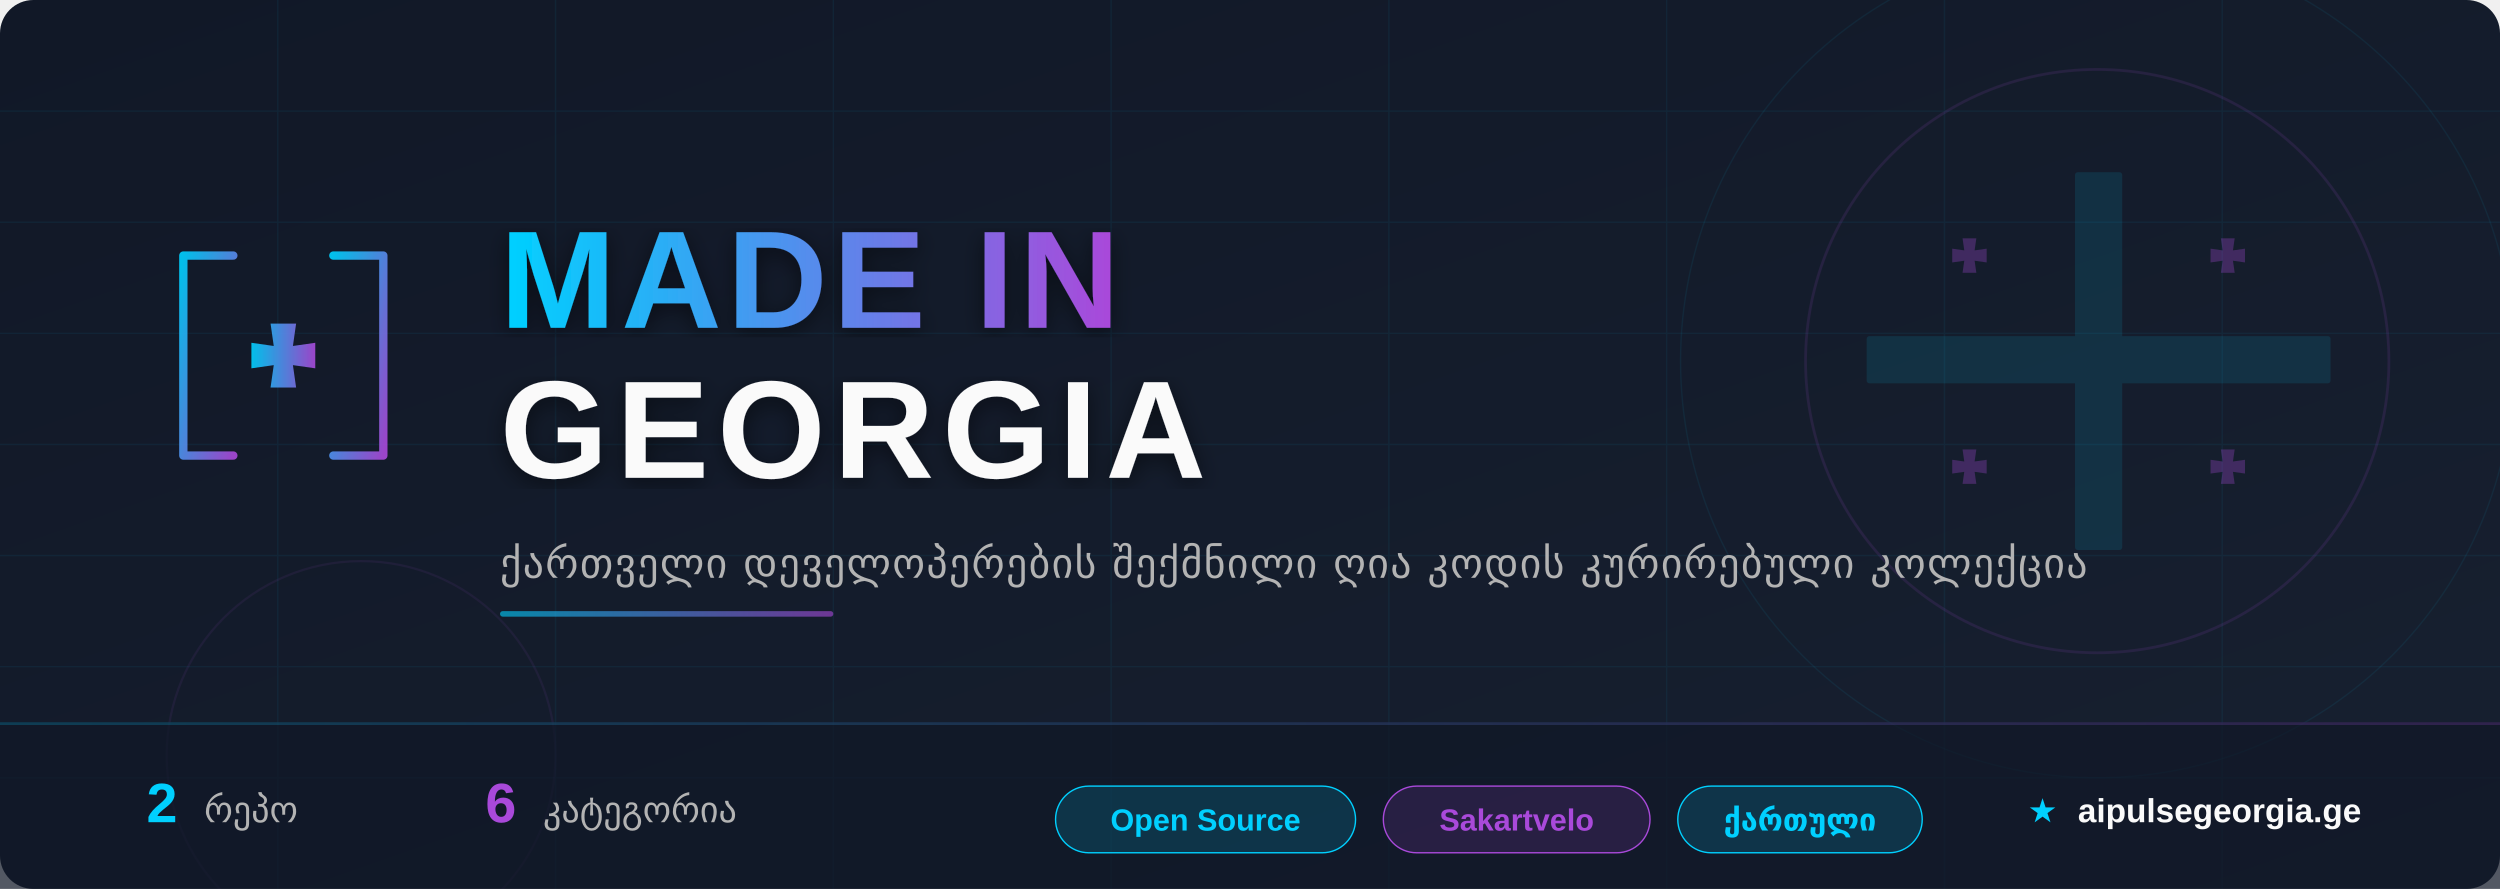
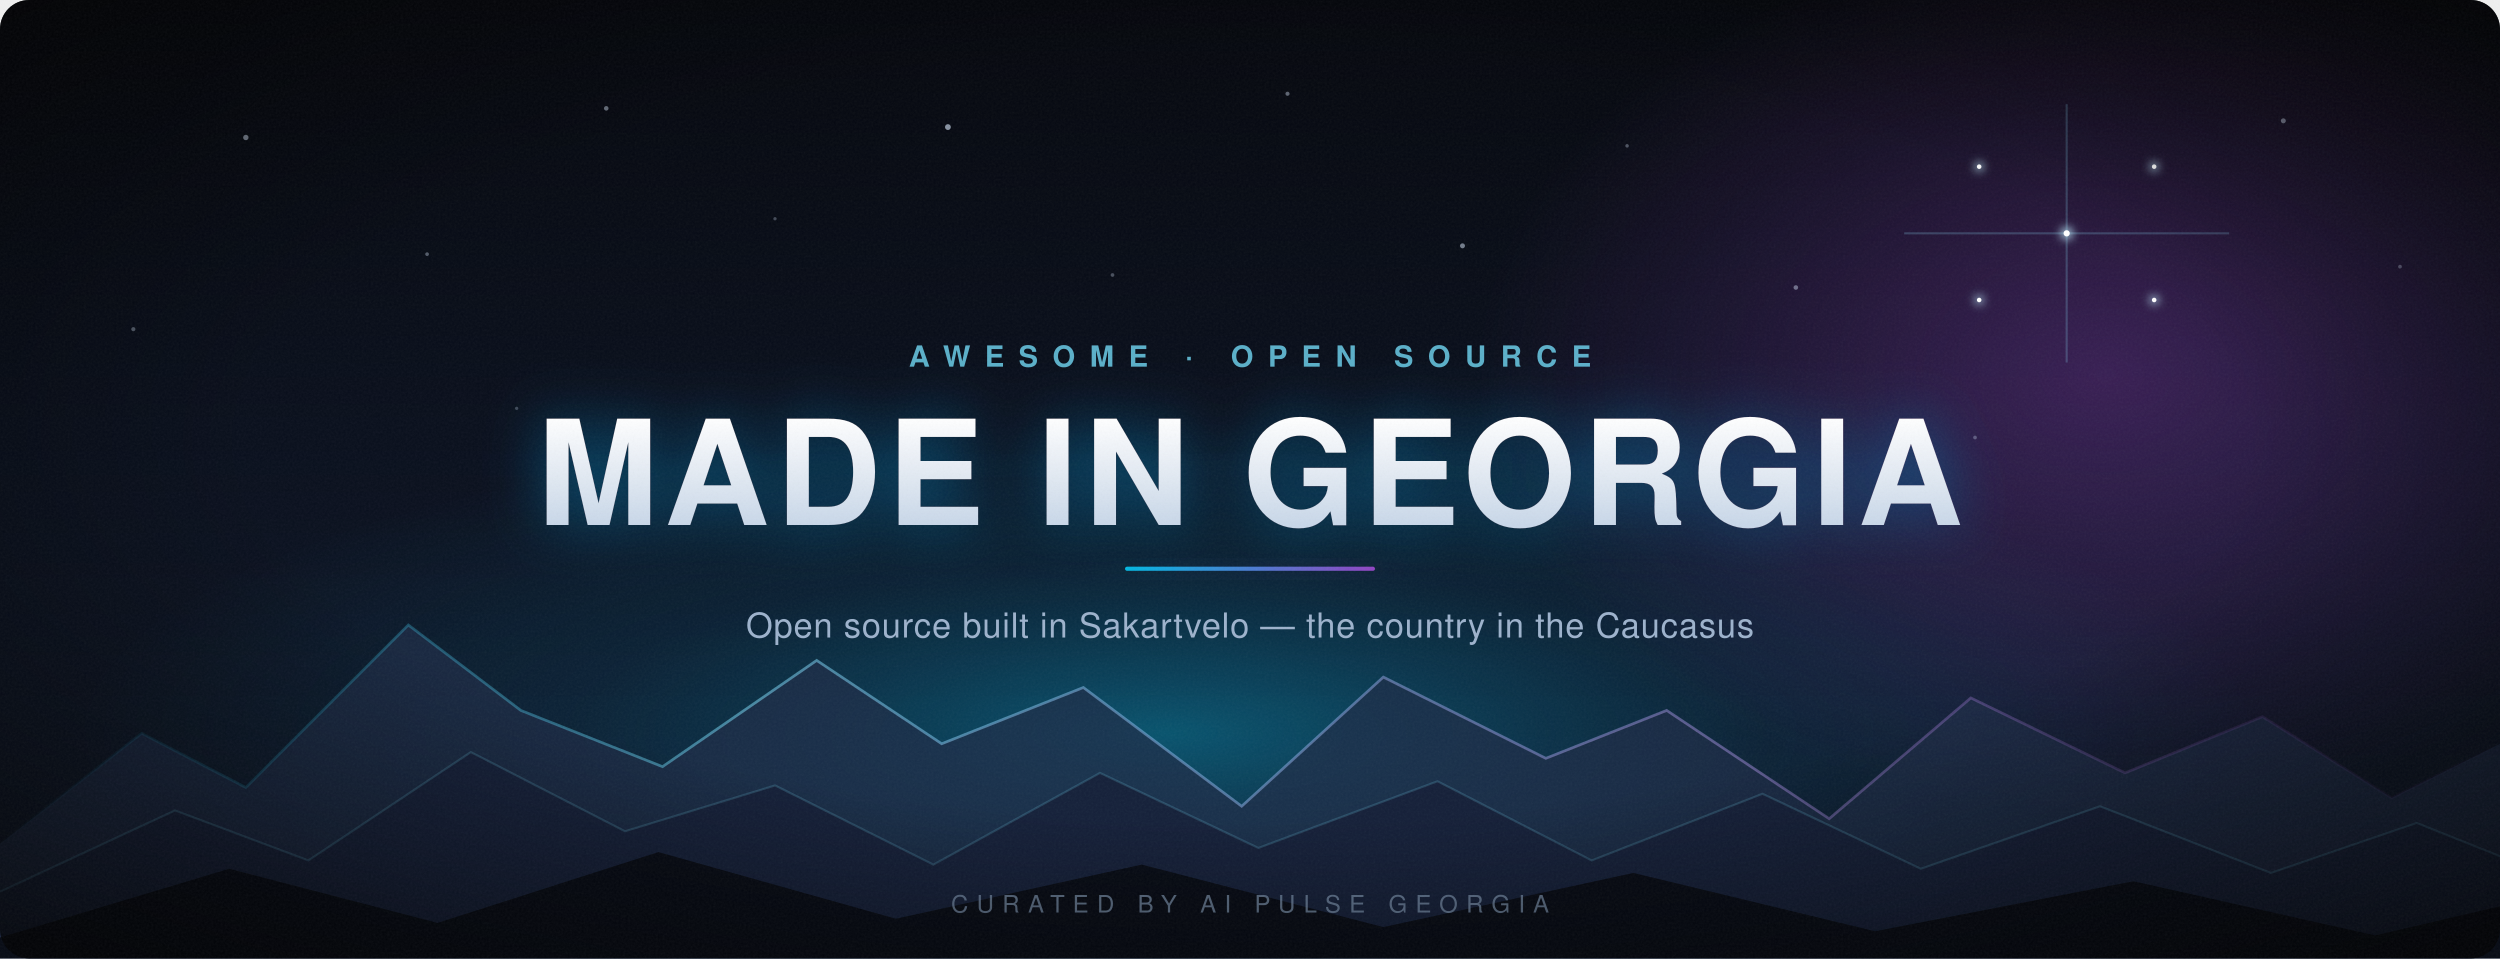
- <svg xmlns="http://www.w3.org/2000/svg" width="900" height="320" viewBox="0 0 900 320">
+ <svg xmlns="http://www.w3.org/2000/svg" width="1200" height="460" viewBox="0 0 1200 460">
  <defs>
-     <linearGradient id="bg" x1="0%" y1="0%" x2="100%" y2="100%">
-       <stop offset="0%" style="stop-color:#111827" />
-       <stop offset="100%" style="stop-color:#172030" />
+     <linearGradient id="sky" x1="0%" y1="0%" x2="0%" y2="100%">
+       <stop offset="0%" stop-color="#04060C" />
+       <stop offset="45%" stop-color="#080E1C" />
+       <stop offset="100%" stop-color="#0E1729" />
    </linearGradient>
+     <radialGradient id="horizonGlow" cx="50%" cy="50%" r="50%">
+       <stop offset="0%" stop-color="#00D0FF" stop-opacity="0.34" />
+       <stop offset="55%" stop-color="#00A2D8" stop-opacity="0.10" />
+       <stop offset="100%" stop-color="#00D0FF" stop-opacity="0" />
+     </radialGradient>
+     <radialGradient id="purpleHaze" cx="50%" cy="50%" r="50%">
+       <stop offset="0%" stop-color="#A949DA" stop-opacity="0.30" />
+       <stop offset="100%" stop-color="#A949DA" stop-opacity="0" />
+     </radialGradient>
    <linearGradient id="accent" x1="0%" y1="0%" x2="100%" y2="0%">
-       <stop offset="0%" style="stop-color:#00D0FF" />
-       <stop offset="100%" style="stop-color:#A949DA" />
+       <stop offset="0%" stop-color="#00D0FF" />
+       <stop offset="100%" stop-color="#A949DA" />
    </linearGradient>
-     <linearGradient id="accent135" x1="0%" y1="0%" x2="100%" y2="100%">
-       <stop offset="0%" style="stop-color:#00D0FF" />
-       <stop offset="100%" style="stop-color:#A949DA" />
+     <linearGradient id="titleFill" x1="0%" y1="0%" x2="0%" y2="100%">
+       <stop offset="0%" stop-color="#FFFFFF" />
+       <stop offset="100%" stop-color="#C7D6E8" />
    </linearGradient>
-     <filter id="text-shadow">
-       <feDropShadow dx="0" dy="2" stdDeviation="4" flood-color="#000" flood-opacity="0.5" />
+     <linearGradient id="streak" x1="0%" y1="0%" x2="100%" y2="0%">
+       <stop offset="0%" stop-color="#00D0FF" stop-opacity="0" />
+       <stop offset="35%" stop-color="#8FE6FF" stop-opacity="0.55" />
+       <stop offset="62%" stop-color="#C9A7FF" stop-opacity="0.45" />
+       <stop offset="100%" stop-color="#A949DA" stop-opacity="0" />
+     </linearGradient>
+     <linearGradient id="ridgeLight" x1="0%" y1="0%" x2="100%" y2="0%">
+       <stop offset="0%" stop-color="#00D0FF" stop-opacity="0" />
+       <stop offset="30%" stop-color="#7FE3FF" stop-opacity="0.5" />
+       <stop offset="70%" stop-color="#C4A2FF" stop-opacity="0.4" />
+       <stop offset="100%" stop-color="#A949DA" stop-opacity="0" />
+     </linearGradient>
+     <radialGradient id="vignette" cx="50%" cy="46%" r="72%">
+       <stop offset="55%" stop-color="#000000" stop-opacity="0" />
+       <stop offset="100%" stop-color="#000000" stop-opacity="0.72" />
+     </radialGradient>
+     <filter id="softBlur" x="-40%" y="-200%" width="180%" height="500%">
+       <feGaussianBlur stdDeviation="9" />
+     </filter>
+     <filter id="wideBlur" x="-30%" y="-120%" width="160%" height="340%">
+       <feGaussianBlur stdDeviation="16" />
+     </filter>
+     <filter id="tinyGlow" x="-300%" y="-300%" width="700%" height="700%">
+       <feGaussianBlur stdDeviation="2.4" />
+     </filter>
+     <filter id="titleGlow" x="-25%" y="-90%" width="150%" height="320%">
+       <feGaussianBlur stdDeviation="14" result="b" />
+       <feFlood flood-color="#0088C4" flood-opacity="0.55" result="c" />
+       <feComposite in="c" in2="b" operator="in" result="s" />
+       <feMerge>
+         <feMergeNode in="s" />
+         <feMergeNode in="SourceGraphic" />
+       </feMerge>
+     </filter>
+     <filter id="grain">
+       <feTurbulence type="fractalNoise" baseFrequency="0.9" numOctaves="4" stitchTiles="stitch" />
+       <feColorMatrix type="saturate" values="0" />
    </filter>
  </defs>
-   <rect width="900" height="320" fill="url(#bg)" rx="12" />
-   <g opacity="0.06">
-     <line x1="0" y1="40" x2="900" y2="40" stroke="#00CFFF" stroke-width="0.5" />
-     <line x1="0" y1="80" x2="900" y2="80" stroke="#00CFFF" stroke-width="0.5" />
-     <line x1="0" y1="120" x2="900" y2="120" stroke="#00CFFF" stroke-width="0.5" />
-     <line x1="0" y1="160" x2="900" y2="160" stroke="#00CFFF" stroke-width="0.5" />
-     <line x1="0" y1="200" x2="900" y2="200" stroke="#00CFFF" stroke-width="0.5" />
-     <line x1="0" y1="240" x2="900" y2="240" stroke="#00CFFF" stroke-width="0.5" />
-     <line x1="0" y1="280" x2="900" y2="280" stroke="#00CFFF" stroke-width="0.5" />
-     <line x1="100" y1="0" x2="100" y2="320" stroke="#00CFFF" stroke-width="0.5" />
-     <line x1="200" y1="0" x2="200" y2="320" stroke="#00CFFF" stroke-width="0.5" />
-     <line x1="300" y1="0" x2="300" y2="320" stroke="#00CFFF" stroke-width="0.5" />
-     <line x1="400" y1="0" x2="400" y2="320" stroke="#00CFFF" stroke-width="0.5" />
-     <line x1="500" y1="0" x2="500" y2="320" stroke="#00CFFF" stroke-width="0.5" />
-     <line x1="600" y1="0" x2="600" y2="320" stroke="#00CFFF" stroke-width="0.5" />
-     <line x1="700" y1="0" x2="700" y2="320" stroke="#00CFFF" stroke-width="0.5" />
-     <line x1="800" y1="0" x2="800" y2="320" stroke="#00CFFF" stroke-width="0.5" />
+   <rect width="1200" height="460" fill="url(#sky)" rx="14" />
+   <ellipse cx="560" cy="352" rx="520" ry="150" fill="url(#horizonGlow)" />
+   <ellipse cx="1010" cy="180" rx="300" ry="210" fill="url(#purpleHaze)" />
+   <g fill="#DCEBFF">
+     <circle cx="118" cy="66" r="1.3" opacity="0.55" />
+     <circle cx="205" cy="122" r="0.9" opacity="0.35" />
+     <circle cx="291" cy="52" r="1.1" opacity="0.45" />
+     <circle cx="372" cy="105" r="0.8" opacity="0.28" />
+     <circle cx="455" cy="61" r="1.4" opacity="0.6" />
+     <circle cx="534" cy="132" r="0.9" opacity="0.3" />
+     <circle cx="618" cy="45" r="1" opacity="0.4" />
+     <circle cx="702" cy="118" r="1.2" opacity="0.5" />
+     <circle cx="781" cy="70" r="0.85" opacity="0.32" />
+     <circle cx="862" cy="138" r="1.1" opacity="0.42" />
+     <circle cx="1096" cy="58" r="1.2" opacity="0.5" />
+     <circle cx="1152" cy="128" r="0.9" opacity="0.33" />
+     <circle cx="64" cy="158" r="1" opacity="0.36" />
+     <circle cx="248" cy="196" r="0.8" opacity="0.26" />
+     <circle cx="948" cy="210" r="0.9" opacity="0.3" />
  </g>
-   <circle cx="755" cy="130" r="105" fill="none" stroke="#A949DA" stroke-width="1" opacity="0.12" />
-   <circle cx="755" cy="130" r="150" fill="none" stroke="#00D0FF" stroke-width="0.5" opacity="0.07" />
-   <circle cx="130" cy="272" r="70" fill="none" stroke="#A949DA" stroke-width="0.8" opacity="0.08" />
-   <g>
-     <g opacity="0.11">
-       <rect x="747" y="62" width="17" height="136" rx="1" fill="#00D0FF" />
-       <rect x="672" y="121" width="167" height="17" rx="1" fill="#00D0FF" />
+   <g transform="translate(992,112)">
+     <g stroke="#8FE6FF" stroke-opacity="0.22" stroke-width="1">
+       <line x1="0" y1="-62" x2="0" y2="62" />
+       <line x1="-78" y1="0" x2="78" y2="0" />
+     </g>
+     <g fill="#BFEFFF" filter="url(#tinyGlow)">
+       <circle cx="0" cy="0" r="2.8" />
+       <circle cx="-42" cy="-32" r="2" />
+       <circle cx="42" cy="-32" r="2" />
+       <circle cx="-42" cy="32" r="2" />
+       <circle cx="42" cy="32" r="2" />
+     </g>
+     <g fill="#FFFFFF">
+       <circle cx="0" cy="0" r="1.5" />
+       <circle cx="-42" cy="-32" r="1.1" />
+       <circle cx="42" cy="-32" r="1.1" />
+       <circle cx="-42" cy="32" r="1.1" />
+       <circle cx="42" cy="32" r="1.1" />
    </g>
  </g>
-   <g opacity="0.3">
-     <path d="M -4,-10 L 4,-10 L 3,-3 L 10,-4 L 10,4 L 3,3 L 4,10 L -4,10 L -3,3 L -10,4 L -10,-4 L -3,-3 Z" transform="translate(709,92) scale(0.62)" fill="#A949DA" />
-     <path d="M -4,-10 L 4,-10 L 3,-3 L 10,-4 L 10,4 L 3,3 L 4,10 L -4,10 L -3,3 L -10,4 L -10,-4 L -3,-3 Z" transform="translate(802,92) scale(0.62)" fill="#A949DA" />
-     <path d="M -4,-10 L 4,-10 L 3,-3 L 10,-4 L 10,4 L 3,3 L 4,10 L -4,10 L -3,3 L -10,4 L -10,-4 L -3,-3 Z" transform="translate(709,168) scale(0.62)" fill="#A949DA" />
-     <path d="M -4,-10 L 4,-10 L 3,-3 L 10,-4 L 10,4 L 3,3 L 4,10 L -4,10 L -3,3 L -10,4 L -10,-4 L -3,-3 Z" transform="translate(802,168) scale(0.62)" fill="#A949DA" />
-   </g>
-   <g transform="translate(58, 92)" opacity="0.9">
-     <path d="M 26,0 L 8,0 L 8,72 L 26,72" fill="none" stroke="url(#accent135)" stroke-width="3" stroke-linecap="round" stroke-linejoin="round" />
-     <path d="M 62,0 L 80,0 L 80,72 L 62,72" fill="none" stroke="url(#accent135)" stroke-width="3" stroke-linecap="round" stroke-linejoin="round" />
-     <path d="M -4,-10 L 4,-10 L 3,-3 L 10,-4 L 10,4 L 3,3 L 4,10 L -4,10 L -3,3 L -10,4 L -10,-4 L -3,-3 Z" transform="translate(44,36) scale(1.15)" fill="url(#accent)" />
-   </g>
-   <text x="180" y="118" font-family="'Segoe UI', 'SF Pro Display', Arial, sans-serif" font-size="50" font-weight="800" fill="url(#accent)" filter="url(#text-shadow)" letter-spacing="2">
-     MADE IN
+   <rect x="120" y="222" width="960" height="3" fill="url(#streak)" filter="url(#wideBlur)" opacity="0.85" />
+   <path d="M 0,405 L 68,352 L 118,378 L 196,300 L 250,341 L 318,368 L 392,317 L 452,357 L 520,330 L 596,387 L 664,325 L 742,364 L 800,341 L 878,393 L 946,335 L 1020,371 L 1086,344 L 1148,383 L 1200,357 L 1200,460 L 0,460 Z" fill="#1D2B47" opacity="0.72" />
+   <path d="M 0,405 L 68,352 L 118,378 L 196,300 L 250,341 L 318,368 L 392,317 L 452,357 L 520,330 L 596,387 L 664,325 L 742,364 L 800,341 L 878,393 L 946,335 L 1020,371 L 1086,344 L 1148,383 L 1200,357" fill="none" stroke="url(#ridgeLight)" stroke-width="1.3" />
+   <path d="M 0,428 L 84,389 L 148,413 L 226,361 L 300,399 L 372,377 L 448,415 L 528,371 L 604,407 L 690,375 L 764,413 L 846,381 L 922,417 L 1008,387 L 1090,419 L 1160,395 L 1200,411 L 1200,460 L 0,460 Z" fill="#131E36" opacity="0.88" />
+   <path d="M 0,428 L 84,389 L 148,413 L 226,361 L 300,399 L 372,377 L 448,415 L 528,371 L 604,407 L 690,375 L 764,413 L 846,381 L 922,417 L 1008,387 L 1090,419 L 1160,395 L 1200,411" fill="none" stroke="#7FE3FF" stroke-opacity="0.18" stroke-width="1" />
+   <path d="M 0,450 L 110,417 L 210,443 L 316,409 L 430,441 L 548,415 L 664,445 L 784,419 L 900,447 L 1024,423 L 1140,449 L 1200,435 L 1200,460 L 0,460 Z" fill="#060A14" />
+   <text x="600" y="176" text-anchor="middle" font-family="'Segoe UI', 'SF Pro Display', Helvetica, Arial, sans-serif" font-size="14" font-weight="600" fill="#6FD8F5" opacity="0.8" letter-spacing="7">
+     AWESOME · OPEN SOURCE
  </text>
-   <text x="180" y="172" font-family="'Segoe UI', 'SF Pro Display', Arial, sans-serif" font-size="50" font-weight="800" fill="#FAFAFA" filter="url(#text-shadow)" letter-spacing="3">
-     GEORGIA
+   <text x="600" y="252" text-anchor="middle" font-family="'Segoe UI', 'SF Pro Display', Helvetica, Arial, sans-serif" font-size="70" font-weight="800" fill="url(#titleFill)" filter="url(#titleGlow)" letter-spacing="3">
+     MADE IN GEORGIA
  </text>
-   <text x="180" y="208" font-family="'Segoe UI', Arial, sans-serif" font-size="15" fill="#B3B3B3" letter-spacing="0.5">
-     ქართველი დეველოპერების შექმნილი ღია კოდის კურირებული კოლექცია
+   <rect x="540" y="272" width="120" height="2" rx="1" fill="url(#accent)" opacity="0.85" />
+   <rect x="540" y="272" width="120" height="2" rx="1" fill="url(#accent)" opacity="0.5" filter="url(#softBlur)" />
+   <text x="600" y="306" text-anchor="middle" font-family="'Segoe UI', Helvetica, Arial, sans-serif" font-size="16.5" fill="#9DB2CC" letter-spacing="0.4">
+     Open source built in Sakartvelo — the country in the Caucasus
  </text>
-   <rect x="180" y="220" width="120" height="2" rx="1" fill="url(#accent)" opacity="0.6" />
-   <rect x="0" y="260" width="900" height="60" fill="#111827" fill-opacity="0.7" />
-   <rect x="0" y="260" width="900" height="1" fill="url(#accent)" opacity="0.2" />
-   <g font-family="'Segoe UI', Arial, sans-serif" font-size="13">
-     <text x="80" y="296" text-anchor="middle">
-       <tspan fill="#00D0FF" font-weight="700" font-size="20">2</tspan>
-       <tspan dx="6" fill="#B3B3B3">რეპო</tspan>
-     </text>
-     <text x="220" y="296" text-anchor="middle">
-       <tspan fill="#A949DA" font-weight="700" font-size="20">6</tspan>
-       <tspan dx="6" fill="#B3B3B3">კატეგორია</tspan>
-     </text>
-     <g transform="translate(380, 283)">
-       <rect x="0" y="0" width="108" height="24" rx="12" fill="rgba(0,208,255,0.15)" stroke="#00D0FF" stroke-width="0.5" />
-       <text x="54" y="16" text-anchor="middle" fill="#00D0FF" font-size="11" font-weight="600">Open Source</text>
-     </g>
-     <g transform="translate(498, 283)">
-       <rect x="0" y="0" width="96" height="24" rx="12" fill="rgba(169,73,218,0.15)" stroke="#A949DA" stroke-width="0.5" />
-       <text x="48" y="16" text-anchor="middle" fill="#A949DA" font-size="11" font-weight="600">Sakartvelo</text>
-     </g>
-     <g transform="translate(604, 283)">
-       <rect x="0" y="0" width="88" height="24" rx="12" fill="rgba(0,208,255,0.15)" stroke="#00D0FF" stroke-width="0.5" />
-       <text x="44" y="16" text-anchor="middle" fill="#00D0FF" font-size="11" font-weight="600">ქართული</text>
-     </g>
-     <text x="790" y="296" text-anchor="middle" fill="#B3B3B3" font-size="12">
-       <tspan fill="#00D0FF">★</tspan>
-       <tspan dx="4" fill="#FAFAFA" font-weight="600">aipulsegeorgia.ge</tspan>
-     </text>
-   </g>
+   <text x="600" y="438" text-anchor="middle" font-family="'Segoe UI', Helvetica, Arial, sans-serif" font-size="11.5" fill="#7C93AF" opacity="0.75" letter-spacing="4">
+     CURATED BY AI PULSE GEORGIA
+   </text>
+   <rect width="1200" height="460" fill="url(#vignette)" rx="14" />
+   <rect width="1200" height="460" filter="url(#grain)" opacity="0.055" rx="14" />
</svg>
